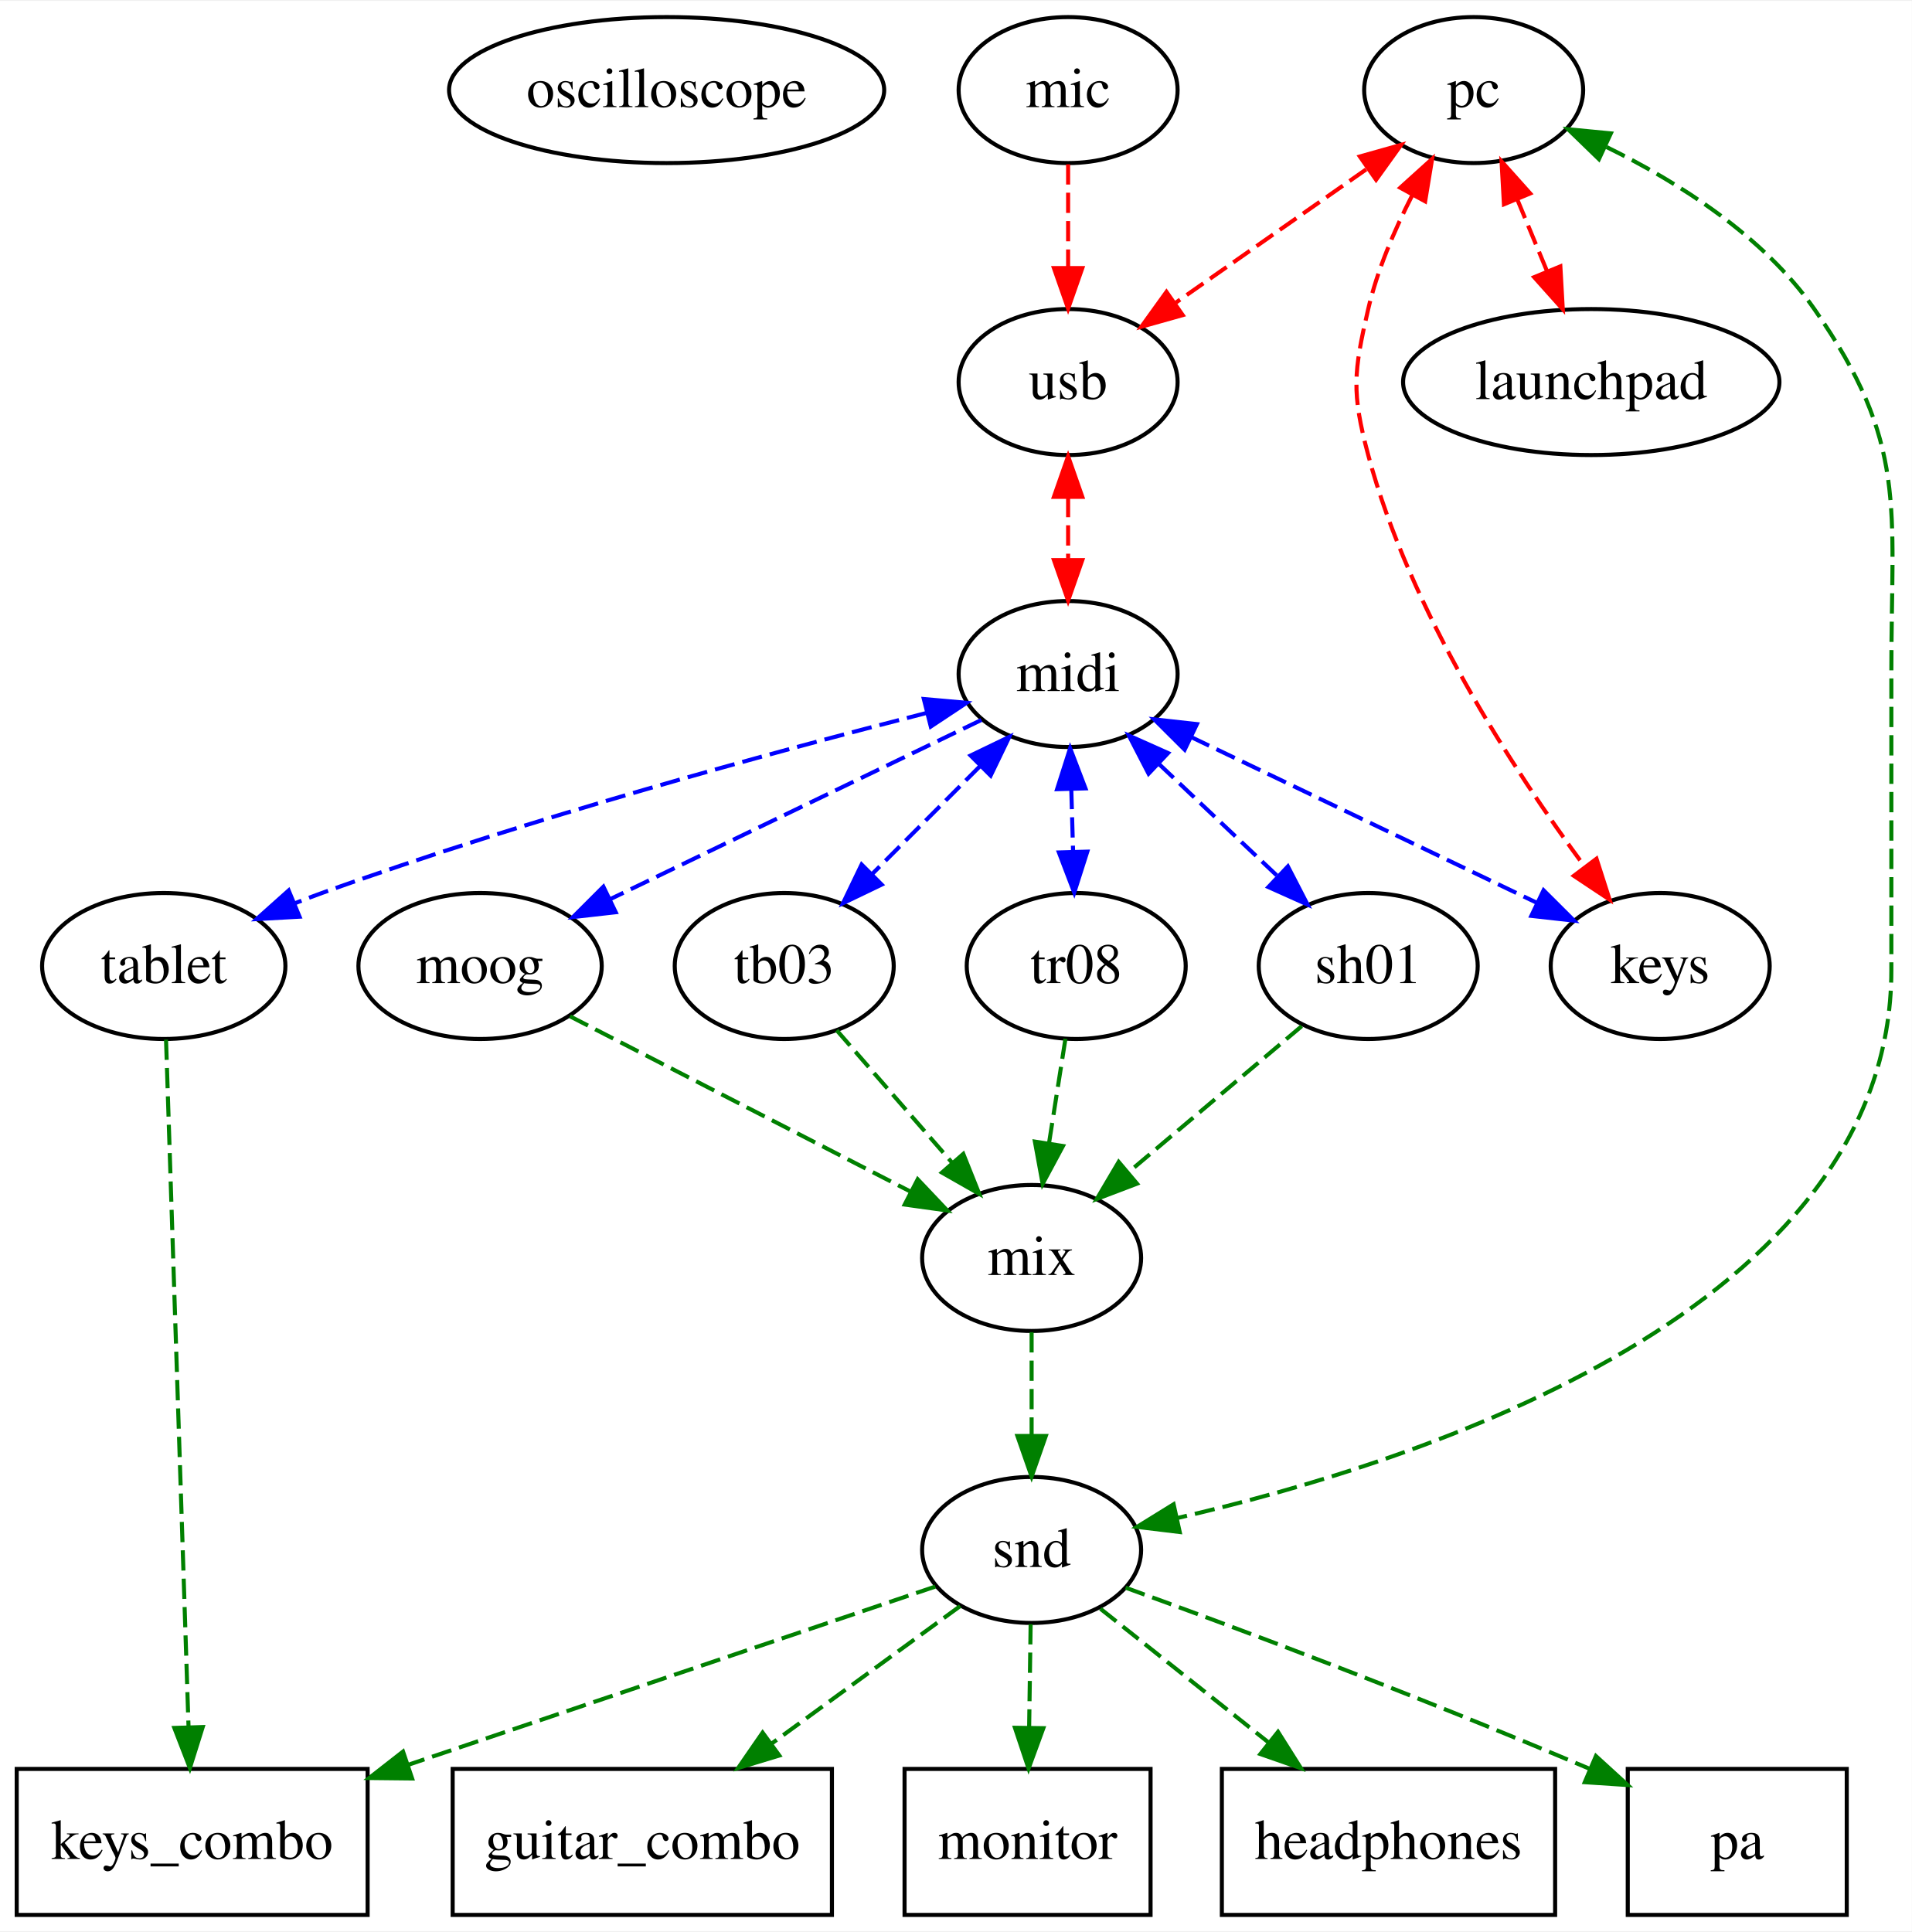
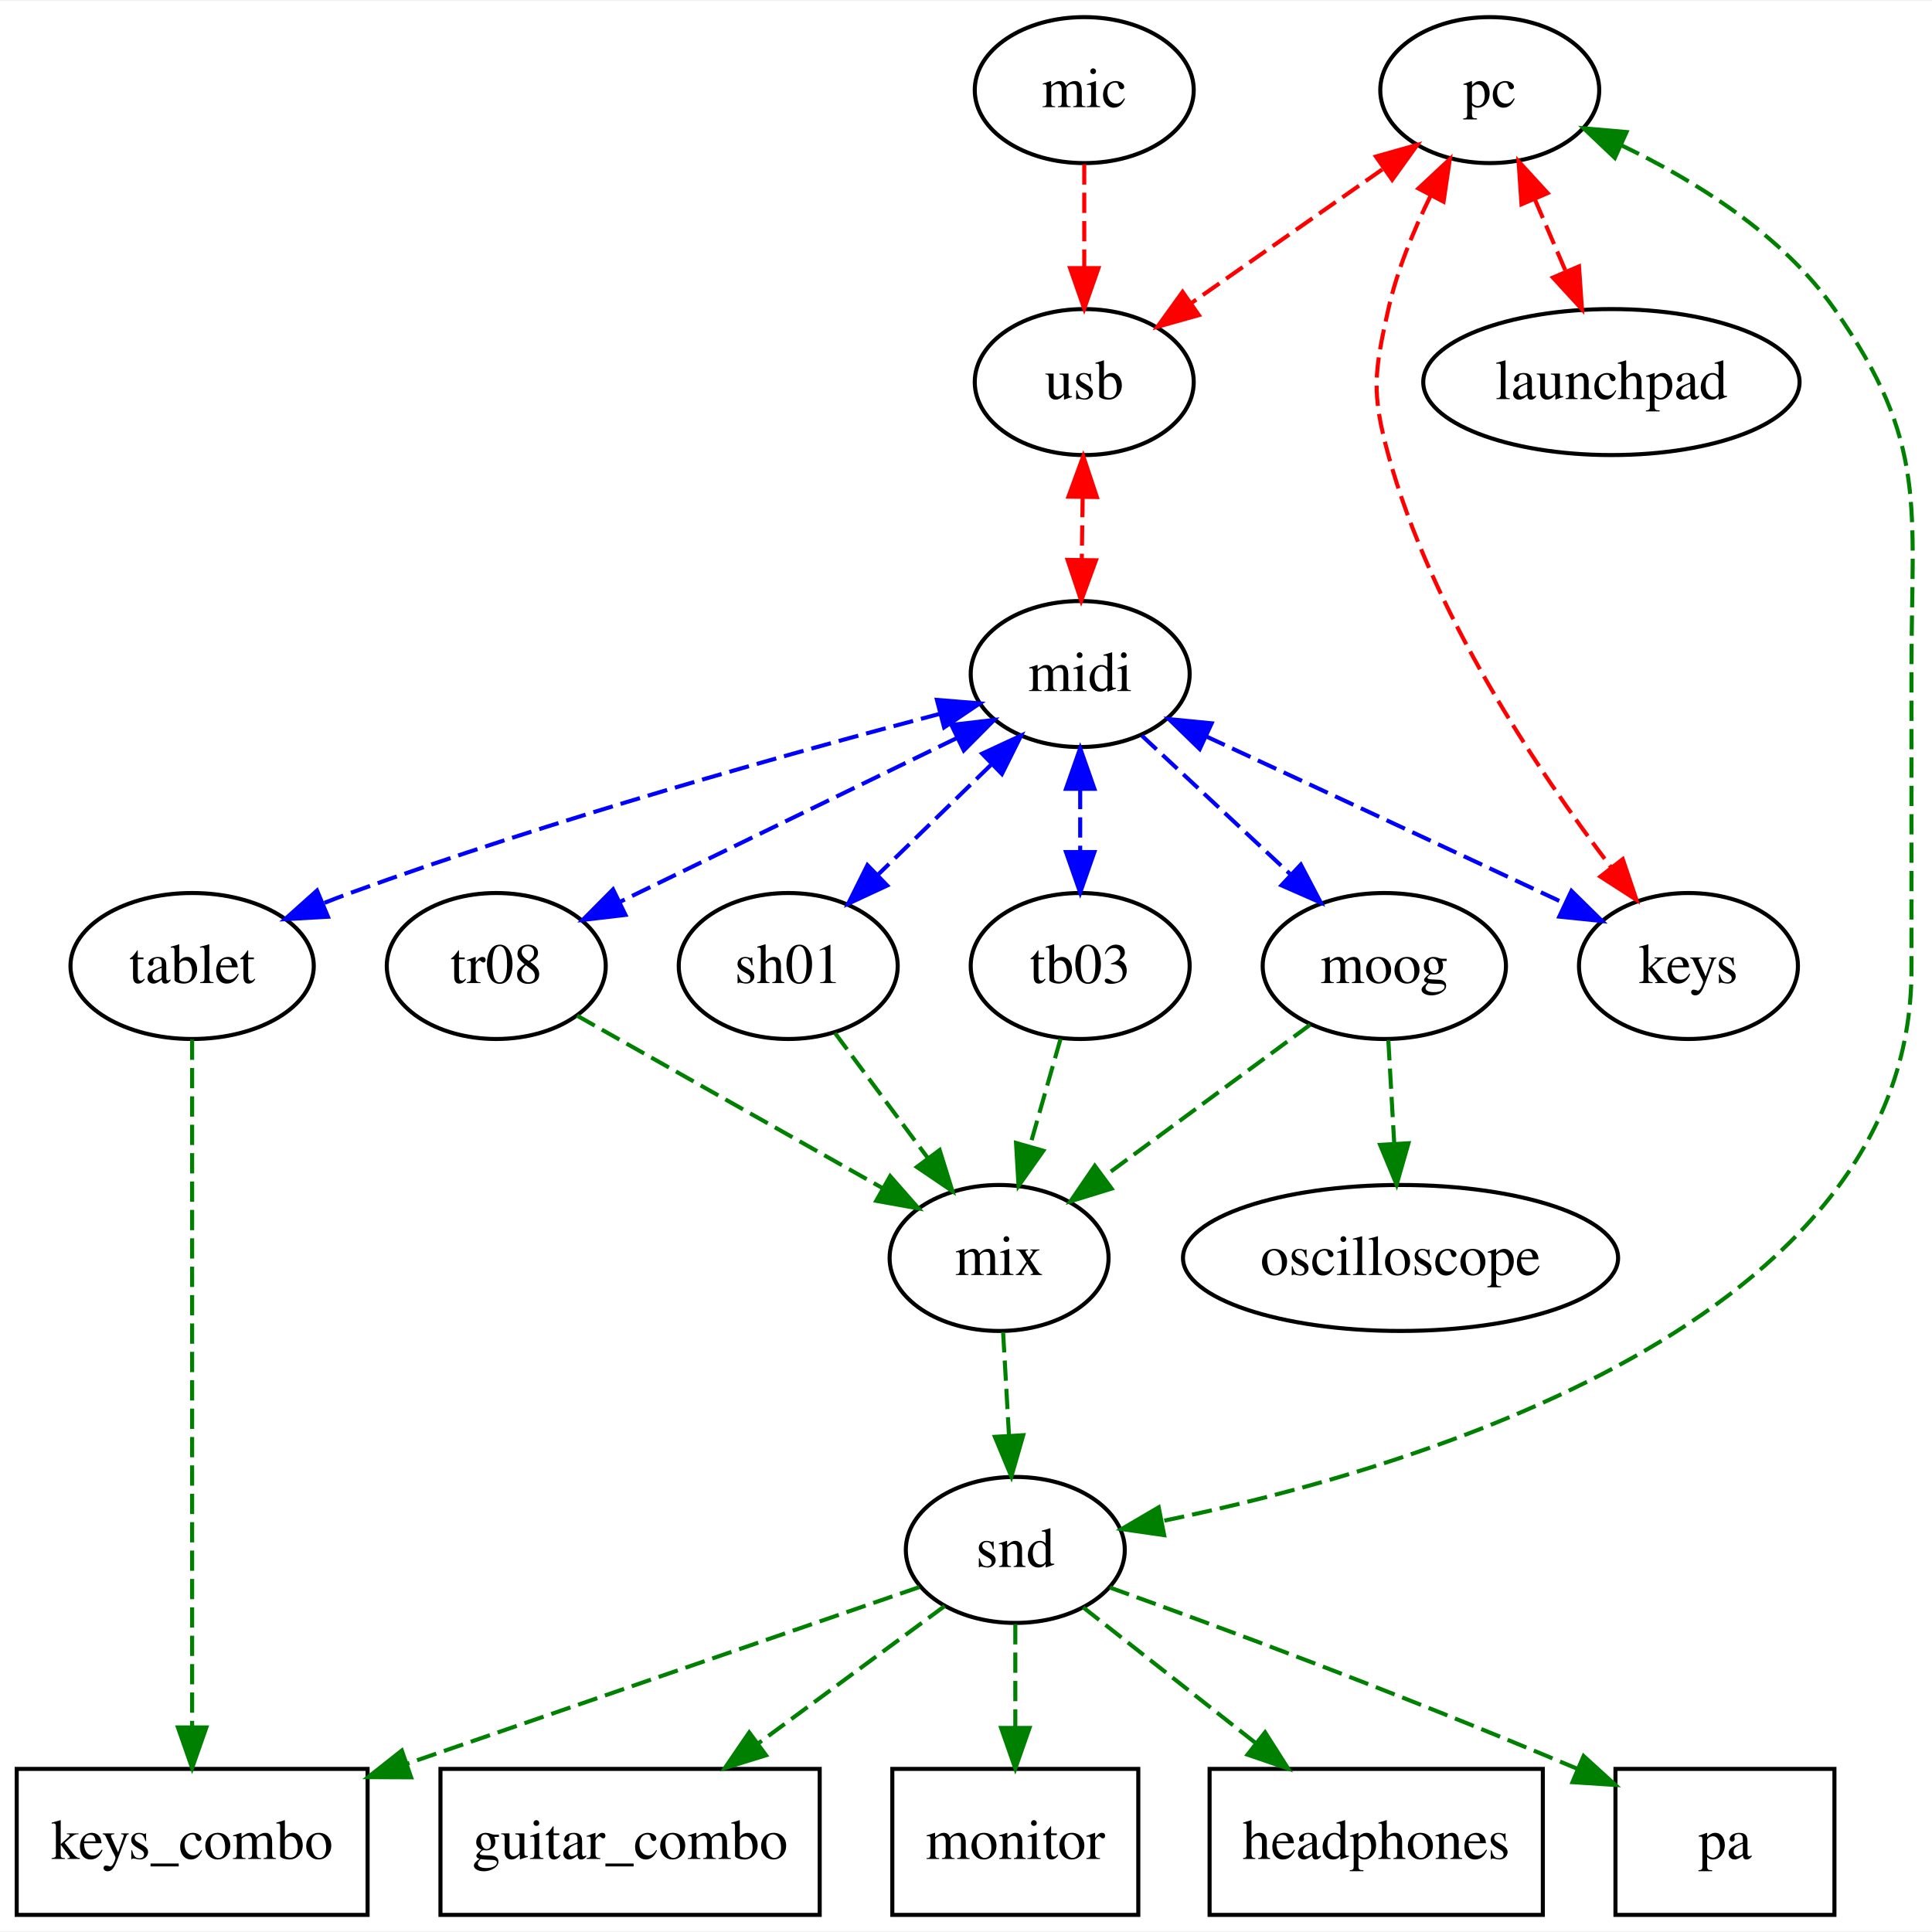
- <svg xmlns="http://www.w3.org/2000/svg" width="471pt" height="476pt" viewBox="0.00 0.00 471.42 476.00">
+ <svg xmlns="http://www.w3.org/2000/svg" width="476pt" height="476pt" viewBox="0.00 0.00 476.44 476.00">
  <g id="graph0" class="graph" transform="scale(1 1) rotate(0) translate(4 472)">
-     <polygon fill="white" stroke="transparent" points="-4,4 -4,-472 467.42,-472 467.42,4 -4,4" />
+     <polygon fill="white" stroke="transparent" points="-4,4 -4,-472 472.44,-472 472.44,4 -4,4" />
    <g id="node1" class="node">
-       <ellipse fill="none" stroke="black" cx="160.38" cy="-450" rx="53.65" ry="18" />
-       <text text-anchor="middle" x="160.38" y="-445.8" font-family="Times,serif" font-size="14.00">oscilloscope</text>
+       <ellipse fill="none" stroke="black" cx="363.38" cy="-450" rx="27" ry="18" />
+       <text text-anchor="middle" x="363.38" y="-445.8" font-family="Times,serif" font-size="14.00">pc</text>
    </g>
    <g id="node2" class="node">
-       <ellipse fill="none" stroke="black" cx="359.38" cy="-450" rx="27" ry="18" />
-       <text text-anchor="middle" x="359.38" y="-445.8" font-family="Times,serif" font-size="14.00">pc</text>
+       <ellipse fill="none" stroke="black" cx="263.38" cy="-378" rx="27" ry="18" />
+       <text text-anchor="middle" x="263.38" y="-373.8" font-family="Times,serif" font-size="14.00">usb</text>
+     </g>
+     <g id="edge1" class="edge">
+       <path fill="none" stroke="red" stroke-dasharray="5,2" d="M336.87,-430.44C322.38,-420.3 304.48,-407.77 289.97,-397.61" />
+       <polygon fill="red" stroke="red" points="335.31,-433.62 345.5,-436.49 339.32,-427.88 335.31,-433.62" />
+       <polygon fill="red" stroke="red" points="291.64,-394.51 281.44,-391.64 287.63,-400.24 291.64,-394.51" />
    </g>
    <g id="node3" class="node">
-       <ellipse fill="none" stroke="black" cx="259.38" cy="-378" rx="27" ry="18" />
-       <text text-anchor="middle" x="259.38" y="-373.8" font-family="Times,serif" font-size="14.00">usb</text>
+       <ellipse fill="none" stroke="black" cx="246.38" cy="-90" rx="27" ry="18" />
+       <text text-anchor="middle" x="246.38" y="-85.8" font-family="Times,serif" font-size="14.00">snd</text>
    </g>
-     <g id="edge1" class="edge">
-       <path fill="none" stroke="red" stroke-dasharray="5,2" d="M332.87,-430.44C318.38,-420.3 300.48,-407.77 285.97,-397.61" />
-       <polygon fill="red" stroke="red" points="331.31,-433.62 341.5,-436.49 335.32,-427.88 331.31,-433.62" />
-       <polygon fill="red" stroke="red" points="287.64,-394.51 277.44,-391.64 283.63,-400.24 287.64,-394.51" />
+     <g id="edge3" class="edge">
+       <path fill="none" stroke="green" stroke-dasharray="5,2" d="M395.69,-436.46C413.87,-427.77 435.45,-414.43 448.38,-396 471.61,-362.89 467.38,-347.45 467.38,-307 467.38,-307 467.38,-307 467.38,-233 467.38,-146.17 345.13,-109.95 282.48,-97.09" />
+       <polygon fill="green" stroke="green" points="394.23,-433.28 386.55,-440.58 397.11,-439.66 394.23,-433.28" />
+       <polygon fill="green" stroke="green" points="283.09,-93.64 272.6,-95.15 281.74,-100.51 283.09,-93.64" />
    </g>
    <g id="node4" class="node">
-       <ellipse fill="none" stroke="black" cx="250.38" cy="-90" rx="27" ry="18" />
-       <text text-anchor="middle" x="250.38" y="-85.8" font-family="Times,serif" font-size="14.00">snd</text>
-     </g>
-     <g id="edge3" class="edge">
-       <path fill="none" stroke="green" stroke-dasharray="5,2" d="M392.16,-435.95C409.95,-427.23 430.81,-414.02 443.38,-396 466.52,-362.83 462.38,-347.45 462.38,-307 462.38,-307 462.38,-307 462.38,-233 462.38,-149.25 346.75,-111.75 286.29,-97.87" />
-       <polygon fill="green" stroke="green" points="390.27,-432.97 382.67,-440.34 393.21,-439.32 390.27,-432.97" />
-       <polygon fill="green" stroke="green" points="286.9,-94.42 276.38,-95.69 285.39,-101.26 286.9,-94.42" />
-     </g>
-     <g id="node5" class="node">
-       <ellipse fill="none" stroke="black" cx="405.38" cy="-234" rx="27" ry="18" />
-       <text text-anchor="middle" x="405.38" y="-229.8" font-family="Times,serif" font-size="14.00">keys</text>
+       <ellipse fill="none" stroke="black" cx="412.38" cy="-234" rx="27" ry="18" />
+       <text text-anchor="middle" x="412.38" y="-229.8" font-family="Times,serif" font-size="14.00">keys</text>
    </g>
    <g id="edge5" class="edge">
-       <path fill="none" stroke="red" stroke-dasharray="5,2" d="M344.2,-423.98C339.81,-415.41 335.6,-405.57 333.38,-396 329.77,-380.41 329.25,-375.46 333.38,-360 343.7,-321.43 369.09,-282.42 386.78,-258.48" />
-       <polygon fill="red" stroke="red" points="341.28,-425.92 349.14,-433.02 347.42,-422.56 341.28,-425.92" />
-       <polygon fill="red" stroke="red" points="389.67,-260.46 392.9,-250.37 384.08,-256.24 389.67,-260.46" />
+       <path fill="none" stroke="red" stroke-dasharray="5,2" d="M348.78,-423.91C344.56,-415.35 340.52,-405.52 338.38,-396 334.89,-380.39 334.16,-375.43 338.38,-360 349,-321.22 375.09,-282.27 393.27,-258.39" />
+       <polygon fill="red" stroke="red" points="345.79,-425.74 353.53,-432.97 351.99,-422.48 345.79,-425.74" />
+       <polygon fill="red" stroke="red" points="396.18,-260.35 399.56,-250.31 390.66,-256.05 396.18,-260.35" />
+     </g>
+     <g id="node13" class="node">
+       <ellipse fill="none" stroke="black" cx="393.38" cy="-378" rx="46.4" ry="18" />
+       <text text-anchor="middle" x="393.38" y="-373.8" font-family="Times,serif" font-size="14.00">launchpad</text>
+     </g>
+     <g id="edge26" class="edge">
+       <path fill="none" stroke="red" stroke-dasharray="5,2" d="M374.5,-423.06C376.99,-417.26 379.62,-411.1 382.12,-405.29" />
+       <polygon fill="red" stroke="red" points="371.21,-421.84 370.49,-432.41 377.65,-424.6 371.21,-421.84" />
+       <polygon fill="red" stroke="red" points="385.39,-406.53 386.12,-395.96 378.96,-403.77 385.39,-406.53" />
+     </g>
+     <g id="node6" class="node">
+       <ellipse fill="none" stroke="black" cx="262.38" cy="-306" rx="27" ry="18" />
+       <text text-anchor="middle" x="262.38" y="-301.8" font-family="Times,serif" font-size="14.00">midi</text>
+     </g>
+     <g id="edge10" class="edge">
+       <path fill="none" stroke="red" stroke-dasharray="5,2" d="M262.99,-349.67C262.92,-344.55 262.84,-339.21 262.77,-334.1" />
+       <polygon fill="red" stroke="red" points="259.49,-349.75 263.14,-359.7 266.49,-349.65 259.49,-349.75" />
+       <polygon fill="red" stroke="red" points="266.27,-334.05 262.63,-324.1 259.27,-334.15 266.27,-334.05" />
    </g>
    <g id="node14" class="node">
-       <ellipse fill="none" stroke="black" cx="388.38" cy="-378" rx="46.4" ry="18" />
-       <text text-anchor="middle" x="388.38" y="-373.8" font-family="Times,serif" font-size="14.00">launchpad</text>
+       <polygon fill="none" stroke="black" points="448.38,-36 394.38,-36 394.38,0 448.38,0 448.38,-36" />
+       <text text-anchor="middle" x="421.38" y="-13.8" font-family="Times,serif" font-size="14.00">pa</text>
    </g>
-     <g id="edge26" class="edge">
-       <path fill="none" stroke="red" stroke-dasharray="5,2" d="M370.13,-423.06C372.53,-417.26 375.08,-411.1 377.49,-405.29" />
-       <polygon fill="red" stroke="red" points="366.85,-421.83 366.26,-432.41 373.32,-424.51 366.85,-421.83" />
-       <polygon fill="red" stroke="red" points="380.76,-406.53 381.36,-395.96 374.3,-403.86 380.76,-406.53" />
-     </g>
-     <g id="node7" class="node">
-       <ellipse fill="none" stroke="black" cx="259.38" cy="-306" rx="27" ry="18" />
-       <text text-anchor="middle" x="259.38" y="-301.8" font-family="Times,serif" font-size="14.00">midi</text>
-     </g>
-     <g id="edge10" class="edge">
-       <path fill="none" stroke="red" stroke-dasharray="5,2" d="M259.38,-349.67C259.38,-344.69 259.38,-339.49 259.38,-334.51" />
-       <polygon fill="red" stroke="red" points="255.88,-349.7 259.38,-359.7 262.88,-349.7 255.88,-349.7" />
-       <polygon fill="red" stroke="red" points="262.88,-334.1 259.38,-324.1 255.88,-334.1 262.88,-334.1" />
+     <g id="edge28" class="edge">
+       <path fill="none" stroke="green" stroke-dasharray="5,2" d="M269.72,-80.72C295.72,-71.37 339.16,-55.35 384.88,-36.07" />
+       <polygon fill="green" stroke="green" points="386.52,-39.17 394.36,-32.04 383.78,-32.73 386.52,-39.17" />
    </g>
    <g id="node15" class="node">
-       <polygon fill="none" stroke="black" points="451.38,-36 397.38,-36 397.38,0 451.38,0 451.38,-36" />
-       <text text-anchor="middle" x="424.38" y="-13.8" font-family="Times,serif" font-size="14.00">pa</text>
+       <polygon fill="none" stroke="black" points="198.14,-36 104.62,-36 104.62,0 198.14,0 198.14,-36" />
+       <text text-anchor="middle" x="151.38" y="-13.8" font-family="Times,serif" font-size="14.00">guitar_combo</text>
    </g>
-     <g id="edge28" class="edge">
-       <path fill="none" stroke="green" stroke-dasharray="5,2" d="M273.55,-80.7C299.36,-71.33 342.48,-55.29 387.93,-36.05" />
-       <polygon fill="green" stroke="green" points="389.53,-39.17 397.35,-32.03 386.78,-32.73 389.53,-39.17" />
+     <g id="edge29" class="edge">
+       <path fill="none" stroke="green" stroke-dasharray="5,2" d="M228.96,-76.16C216.12,-66.7 198.31,-53.58 182.99,-42.29" />
+       <polygon fill="green" stroke="green" points="184.91,-39.36 174.78,-36.24 180.76,-44.99 184.91,-39.36" />
    </g>
    <g id="node16" class="node">
-       <polygon fill="none" stroke="black" points="201.14,-36 107.62,-36 107.62,0 201.14,0 201.14,-36" />
-       <text text-anchor="middle" x="154.38" y="-13.8" font-family="Times,serif" font-size="14.00">guitar_combo</text>
+       <polygon fill="none" stroke="black" points="276.71,-36 216.05,-36 216.05,0 276.71,0 276.71,-36" />
+       <text text-anchor="middle" x="246.38" y="-13.8" font-family="Times,serif" font-size="14.00">monitor</text>
    </g>
-     <g id="edge29" class="edge">
-       <path fill="none" stroke="green" stroke-dasharray="5,2" d="M232.77,-76.16C219.8,-66.7 201.8,-53.58 186.32,-42.29" />
-       <polygon fill="green" stroke="green" points="188.17,-39.31 178.03,-36.24 184.05,-44.96 188.17,-39.31" />
+     <g id="edge30" class="edge">
+       <path fill="none" stroke="green" stroke-dasharray="5,2" d="M246.38,-71.7C246.38,-63.98 246.38,-54.71 246.38,-46.11" />
+       <polygon fill="green" stroke="green" points="249.88,-46.1 246.38,-36.1 242.88,-46.1 249.88,-46.1" />
    </g>
    <g id="node17" class="node">
-       <polygon fill="none" stroke="black" points="279.71,-36 219.05,-36 219.05,0 279.71,0 279.71,-36" />
-       <text text-anchor="middle" x="249.38" y="-13.8" font-family="Times,serif" font-size="14.00">monitor</text>
+       <polygon fill="none" stroke="black" points="376.47,-36 294.29,-36 294.29,0 376.47,0 376.47,-36" />
+       <text text-anchor="middle" x="335.38" y="-13.8" font-family="Times,serif" font-size="14.00">headphones</text>
    </g>
-     <g id="edge30" class="edge">
-       <path fill="none" stroke="green" stroke-dasharray="5,2" d="M250.14,-71.7C250.03,-63.98 249.89,-54.71 249.77,-46.11" />
-       <polygon fill="green" stroke="green" points="253.27,-46.05 249.63,-36.1 246.27,-46.15 253.27,-46.05" />
+     <g id="edge31" class="edge">
+       <path fill="none" stroke="green" stroke-dasharray="5,2" d="M263.12,-75.83C275.08,-66.43 291.48,-53.53 305.64,-42.39" />
+       <polygon fill="green" stroke="green" points="307.97,-45.02 313.66,-36.08 303.64,-39.51 307.97,-45.02" />
    </g>
    <g id="node18" class="node">
-       <polygon fill="none" stroke="black" points="379.47,-36 297.29,-36 297.29,0 379.47,0 379.47,-36" />
-       <text text-anchor="middle" x="338.38" y="-13.8" font-family="Times,serif" font-size="14.00">headphones</text>
-     </g>
-     <g id="edge31" class="edge">
-       <path fill="none" stroke="green" stroke-dasharray="5,2" d="M267.35,-75.5C279.12,-66.14 295.11,-53.42 308.94,-42.42" />
-       <polygon fill="green" stroke="green" points="311.14,-45.14 316.79,-36.18 306.78,-39.67 311.14,-45.14" />
-     </g>
-     <g id="node19" class="node">
      <polygon fill="none" stroke="black" points="86.65,-36 0.12,-36 0.12,0 86.65,0 86.65,-36" />
      <text text-anchor="middle" x="43.38" y="-13.8" font-family="Times,serif" font-size="14.00">keys_combo</text>
    </g>
    <g id="edge32" class="edge">
-       <path fill="none" stroke="green" stroke-dasharray="5,2" d="M226.64,-80.97C195.11,-70.31 138.53,-51.18 96.55,-36.98" />
-       <polygon fill="green" stroke="green" points="97.62,-33.65 87.03,-33.76 95.38,-40.28 97.62,-33.65" />
+       <path fill="none" stroke="green" stroke-dasharray="5,2" d="M222.7,-80.83C191.91,-70.22 137.24,-51.36 96.33,-37.26" />
+       <polygon fill="green" stroke="green" points="97.38,-33.92 86.78,-33.97 95.09,-40.53 97.38,-33.92" />
    </g>
-     <g id="node6" class="node">
-       <ellipse fill="none" stroke="black" cx="36.38" cy="-234" rx="30" ry="18" />
-       <text text-anchor="middle" x="36.38" y="-229.8" font-family="Times,serif" font-size="14.00">tablet</text>
+     <g id="node5" class="node">
+       <ellipse fill="none" stroke="black" cx="43.38" cy="-234" rx="30" ry="18" />
+       <text text-anchor="middle" x="43.38" y="-229.8" font-family="Times,serif" font-size="14.00">tablet</text>
    </g>
    <g id="edge33" class="edge">
-       <path fill="none" stroke="green" stroke-dasharray="5,2" d="M36.94,-215.85C38.15,-178.83 41.02,-91.18 42.49,-46.39" />
-       <polygon fill="green" stroke="green" points="45.99,-46.34 42.82,-36.23 38.99,-46.11 45.99,-46.34" />
+       <path fill="none" stroke="green" stroke-dasharray="5,2" d="M43.38,-215.85C43.38,-178.83 43.38,-91.18 43.38,-46.39" />
+       <polygon fill="green" stroke="green" points="46.88,-46.23 43.38,-36.23 39.88,-46.23 46.88,-46.23" />
    </g>
    <g id="edge13" class="edge">
-       <path fill="none" stroke="blue" stroke-dasharray="5,2" d="M289.64,-290.49C314.66,-278.5 350.04,-261.53 375.08,-249.53" />
-       <polygon fill="blue" stroke="blue" points="288.12,-287.34 280.61,-294.82 291.14,-293.65 288.12,-287.34" />
-       <polygon fill="blue" stroke="blue" points="376.62,-252.67 384.13,-245.19 373.6,-246.36 376.62,-252.67" />
+       <path fill="none" stroke="blue" stroke-dasharray="5,2" d="M293.49,-290.6C316.42,-279.97 348.37,-265.13 376.38,-252 378.17,-251.16 380,-250.3 381.85,-249.43" />
+       <polygon fill="blue" stroke="blue" points="291.86,-287.5 284.26,-294.88 294.8,-293.85 291.86,-287.5" />
+       <polygon fill="blue" stroke="blue" points="383.52,-252.52 391.07,-245.09 380.53,-246.18 383.52,-252.52" />
    </g>
    <g id="edge8" class="edge">
-       <path fill="none" stroke="blue" stroke-dasharray="5,2" d="M224.47,-296.4C187.14,-286.86 126.41,-270.38 75.38,-252 73.15,-251.2 70.87,-250.33 68.59,-249.42" />
-       <polygon fill="blue" stroke="blue" points="223.8,-299.84 234.35,-298.9 225.52,-293.05 223.8,-299.84" />
-       <polygon fill="blue" stroke="blue" points="69.86,-246.16 59.28,-245.57 67.18,-252.63 69.86,-246.16" />
+       <path fill="none" stroke="blue" stroke-dasharray="5,2" d="M227.94,-296.23C191.4,-286.61 132.2,-270.11 82.38,-252 80.16,-251.19 77.88,-250.32 75.59,-249.41" />
+       <polygon fill="blue" stroke="blue" points="227.05,-299.62 237.61,-298.76 228.82,-292.84 227.05,-299.62" />
+       <polygon fill="blue" stroke="blue" points="76.87,-246.15 66.29,-245.55 74.18,-252.61 76.87,-246.15" />
+     </g>
+     <g id="node8" class="node">
+       <ellipse fill="none" stroke="black" cx="337.38" cy="-234" rx="30" ry="18" />
+       <text text-anchor="middle" x="337.38" y="-229.8" font-family="Times,serif" font-size="14.00">moog</text>
+     </g>
+     <g id="edge14" class="edge">
+       <path fill="none" stroke="blue" stroke-dasharray="5,2" d="M277.56,-290.83C288.09,-281 302.32,-267.72 314.26,-256.58" />
+       <polygon fill="blue" stroke="blue" points="316.79,-259.01 321.71,-249.63 312.01,-253.89 316.79,-259.01" />
    </g>
    <g id="node9" class="node">
-       <ellipse fill="none" stroke="black" cx="114.38" cy="-234" rx="30" ry="18" />
-       <text text-anchor="middle" x="114.38" y="-229.8" font-family="Times,serif" font-size="14.00">moog</text>
+       <ellipse fill="none" stroke="black" cx="262.38" cy="-234" rx="27" ry="18" />
+       <text text-anchor="middle" x="262.38" y="-229.8" font-family="Times,serif" font-size="14.00">tb03</text>
    </g>
-     <g id="edge14" class="edge">
-       <path fill="none" stroke="blue" stroke-dasharray="5,2" d="M237.99,-294.67C213.89,-283.04 174.46,-264 146.62,-250.56" />
-       <polygon fill="blue" stroke="blue" points="147.83,-247.26 137.3,-246.07 144.79,-253.56 147.83,-247.26" />
+     <g id="edge16" class="edge">
+       <path fill="none" stroke="blue" stroke-dasharray="5,2" d="M262.38,-277.67C262.38,-272.69 262.38,-267.49 262.38,-262.51" />
+       <polygon fill="blue" stroke="blue" points="258.88,-277.7 262.38,-287.7 265.88,-277.7 258.88,-277.7" />
+       <polygon fill="blue" stroke="blue" points="265.88,-262.1 262.38,-252.1 258.88,-262.1 265.88,-262.1" />
    </g>
    <g id="node10" class="node">
-       <ellipse fill="none" stroke="black" cx="189.38" cy="-234" rx="27" ry="18" />
-       <text text-anchor="middle" x="189.38" y="-229.8" font-family="Times,serif" font-size="14.00">tb03</text>
+       <ellipse fill="none" stroke="black" cx="118.38" cy="-234" rx="27" ry="18" />
+       <text text-anchor="middle" x="118.38" y="-229.8" font-family="Times,serif" font-size="14.00">tr08</text>
    </g>
-     <g id="edge16" class="edge">
-       <path fill="none" stroke="blue" stroke-dasharray="5,2" d="M237.66,-283.28C229.16,-274.78 219.43,-265.05 210.94,-256.56" />
-       <polygon fill="blue" stroke="blue" points="235.33,-285.9 244.88,-290.5 240.28,-280.95 235.33,-285.9" />
-       <polygon fill="blue" stroke="blue" points="213.41,-254.08 203.87,-249.49 208.46,-259.03 213.41,-254.08" />
+     <g id="edge18" class="edge">
+       <path fill="none" stroke="blue" stroke-dasharray="5,2" d="M231.91,-290.19C207.47,-278.31 173.34,-261.72 148.9,-249.83" />
+       <polygon fill="blue" stroke="blue" points="230.61,-293.45 241.14,-294.67 233.67,-287.15 230.61,-293.45" />
+       <polygon fill="blue" stroke="blue" points="150.24,-246.6 139.72,-245.37 147.18,-252.89 150.24,-246.6" />
    </g>
    <g id="node11" class="node">
-       <ellipse fill="none" stroke="black" cx="261.38" cy="-234" rx="27" ry="18" />
-       <text text-anchor="middle" x="261.38" y="-229.8" font-family="Times,serif" font-size="14.00">tr08</text>
+       <ellipse fill="none" stroke="black" cx="190.38" cy="-234" rx="27" ry="18" />
+       <text text-anchor="middle" x="190.38" y="-229.8" font-family="Times,serif" font-size="14.00">sh01</text>
    </g>
-     <g id="edge18" class="edge">
-       <path fill="none" stroke="blue" stroke-dasharray="5,2" d="M260.16,-277.67C260.31,-272.55 260.46,-267.21 260.61,-262.1" />
-       <polygon fill="blue" stroke="blue" points="256.66,-277.6 259.88,-287.7 263.66,-277.8 256.66,-277.6" />
-       <polygon fill="blue" stroke="blue" points="264.11,-262.2 260.89,-252.1 257.11,-262 264.11,-262.2" />
+     <g id="edge20" class="edge">
+       <path fill="none" stroke="blue" stroke-dasharray="5,2" d="M240.34,-283.57C231.52,-274.99 221.37,-265.13 212.54,-256.54" />
+       <polygon fill="blue" stroke="blue" points="238.2,-286.37 247.81,-290.83 243.08,-281.35 238.2,-286.37" />
+       <polygon fill="blue" stroke="blue" points="214.79,-253.85 205.18,-249.38 209.91,-258.87 214.79,-253.85" />
+     </g>
+     <g id="node7" class="node">
+       <ellipse fill="none" stroke="black" cx="263.38" cy="-450" rx="27" ry="18" />
+       <text text-anchor="middle" x="263.38" y="-445.8" font-family="Times,serif" font-size="14.00">mic</text>
+     </g>
+     <g id="edge11" class="edge">
+       <path fill="none" stroke="red" stroke-dasharray="5,2" d="M263.38,-431.7C263.38,-423.98 263.38,-414.71 263.38,-406.11" />
+       <polygon fill="red" stroke="red" points="266.88,-406.1 263.38,-396.1 259.88,-406.1 266.88,-406.1" />
    </g>
    <g id="node12" class="node">
-       <ellipse fill="none" stroke="black" cx="333.38" cy="-234" rx="27" ry="18" />
-       <text text-anchor="middle" x="333.38" y="-229.8" font-family="Times,serif" font-size="14.00">sh01</text>
-     </g>
-     <g id="edge20" class="edge">
-       <path fill="none" stroke="blue" stroke-dasharray="5,2" d="M281.75,-283.84C291.03,-275.06 301.77,-264.9 311.05,-256.13" />
-       <polygon fill="blue" stroke="blue" points="279.22,-281.42 274.36,-290.83 284.03,-286.51 279.22,-281.42" />
-       <polygon fill="blue" stroke="blue" points="313.57,-258.56 318.43,-249.14 308.76,-253.47 313.57,-258.56" />
-     </g>
-     <g id="node8" class="node">
-       <ellipse fill="none" stroke="black" cx="259.38" cy="-450" rx="27" ry="18" />
-       <text text-anchor="middle" x="259.38" y="-445.8" font-family="Times,serif" font-size="14.00">mic</text>
-     </g>
-     <g id="edge11" class="edge">
-       <path fill="none" stroke="red" stroke-dasharray="5,2" d="M259.38,-431.7C259.38,-423.98 259.38,-414.71 259.38,-406.11" />
-       <polygon fill="red" stroke="red" points="262.88,-406.1 259.38,-396.1 255.88,-406.1 262.88,-406.1" />
-     </g>
-     <g id="node13" class="node">
-       <ellipse fill="none" stroke="black" cx="250.38" cy="-162" rx="27" ry="18" />
-       <text text-anchor="middle" x="250.38" y="-157.8" font-family="Times,serif" font-size="14.00">mix</text>
+       <ellipse fill="none" stroke="black" cx="242.38" cy="-162" rx="27" ry="18" />
+       <text text-anchor="middle" x="242.38" y="-157.8" font-family="Times,serif" font-size="14.00">mix</text>
    </g>
    <g id="edge22" class="edge">
-       <path fill="none" stroke="green" stroke-dasharray="5,2" d="M136.54,-221.6C159.36,-209.85 195.09,-191.46 220.42,-178.42" />
-       <polygon fill="green" stroke="green" points="222.29,-181.4 229.58,-173.71 219.08,-175.17 222.29,-181.4" />
+       <path fill="none" stroke="green" stroke-dasharray="5,2" d="M319.07,-219.5C304.69,-208.91 284.49,-194.03 268.43,-182.2" />
+       <polygon fill="green" stroke="green" points="270.13,-179.1 260,-175.98 265.98,-184.73 270.13,-179.1" />
+     </g>
+     <g id="node19" class="node">
+       <ellipse fill="none" stroke="black" cx="341.38" cy="-162" rx="53.65" ry="18" />
+       <text text-anchor="middle" x="341.38" y="-157.8" font-family="Times,serif" font-size="14.00">oscilloscope</text>
+     </g>
+     <g id="edge34" class="edge">
+       <path fill="none" stroke="green" stroke-dasharray="5,2" d="M338.37,-215.7C338.81,-207.98 339.34,-198.71 339.83,-190.11" />
+       <polygon fill="green" stroke="green" points="343.33,-190.29 340.41,-180.1 336.34,-189.89 343.33,-190.29" />
    </g>
    <g id="edge23" class="edge">
-       <path fill="none" stroke="green" stroke-dasharray="5,2" d="M202.32,-218.15C210.57,-208.69 221.42,-196.24 230.72,-185.56" />
-       <polygon fill="green" stroke="green" points="233.53,-187.66 237.46,-177.82 228.26,-183.06 233.53,-187.66" />
+       <path fill="none" stroke="green" stroke-dasharray="5,2" d="M257.54,-216.05C255.28,-208.14 252.54,-198.54 250.01,-189.69" />
+       <polygon fill="green" stroke="green" points="253.29,-188.44 247.18,-179.79 246.56,-190.37 253.29,-188.44" />
    </g>
    <g id="edge24" class="edge">
-       <path fill="none" stroke="green" stroke-dasharray="5,2" d="M258.72,-216.05C257.51,-208.35 256.04,-199.03 254.68,-190.36" />
-       <polygon fill="green" stroke="green" points="258.11,-189.61 253.1,-180.28 251.19,-190.7 258.11,-189.61" />
+       <path fill="none" stroke="green" stroke-dasharray="5,2" d="M138.31,-221.75C158.64,-210.27 190.42,-192.33 213.51,-179.3" />
+       <polygon fill="green" stroke="green" points="215.52,-182.18 222.51,-174.22 212.08,-176.09 215.52,-182.18" />
    </g>
    <g id="edge25" class="edge">
-       <path fill="none" stroke="green" stroke-dasharray="5,2" d="M316.98,-219.17C304.74,-208.85 287.83,-194.58 274.11,-183.01" />
-       <polygon fill="green" stroke="green" points="276.37,-180.33 266.46,-176.56 271.85,-185.69 276.37,-180.33" />
+       <path fill="none" stroke="green" stroke-dasharray="5,2" d="M201.92,-217.46C208.66,-208.4 217.28,-196.79 224.84,-186.61" />
+       <polygon fill="green" stroke="green" points="227.72,-188.61 230.87,-178.49 222.1,-184.43 227.72,-188.61" />
    </g>
    <g id="edge21" class="edge">
-       <path fill="none" stroke="green" stroke-dasharray="5,2" d="M250.38,-143.7C250.38,-135.98 250.38,-126.71 250.38,-118.11" />
-       <polygon fill="green" stroke="green" points="253.88,-118.1 250.38,-108.1 246.88,-118.1 253.88,-118.1" />
+       <path fill="none" stroke="green" stroke-dasharray="5,2" d="M243.37,-143.7C243.81,-135.98 244.34,-126.71 244.83,-118.11" />
+       <polygon fill="green" stroke="green" points="248.33,-118.29 245.41,-108.1 241.34,-117.89 248.33,-118.29" />
    </g>
  </g>
</svg>
